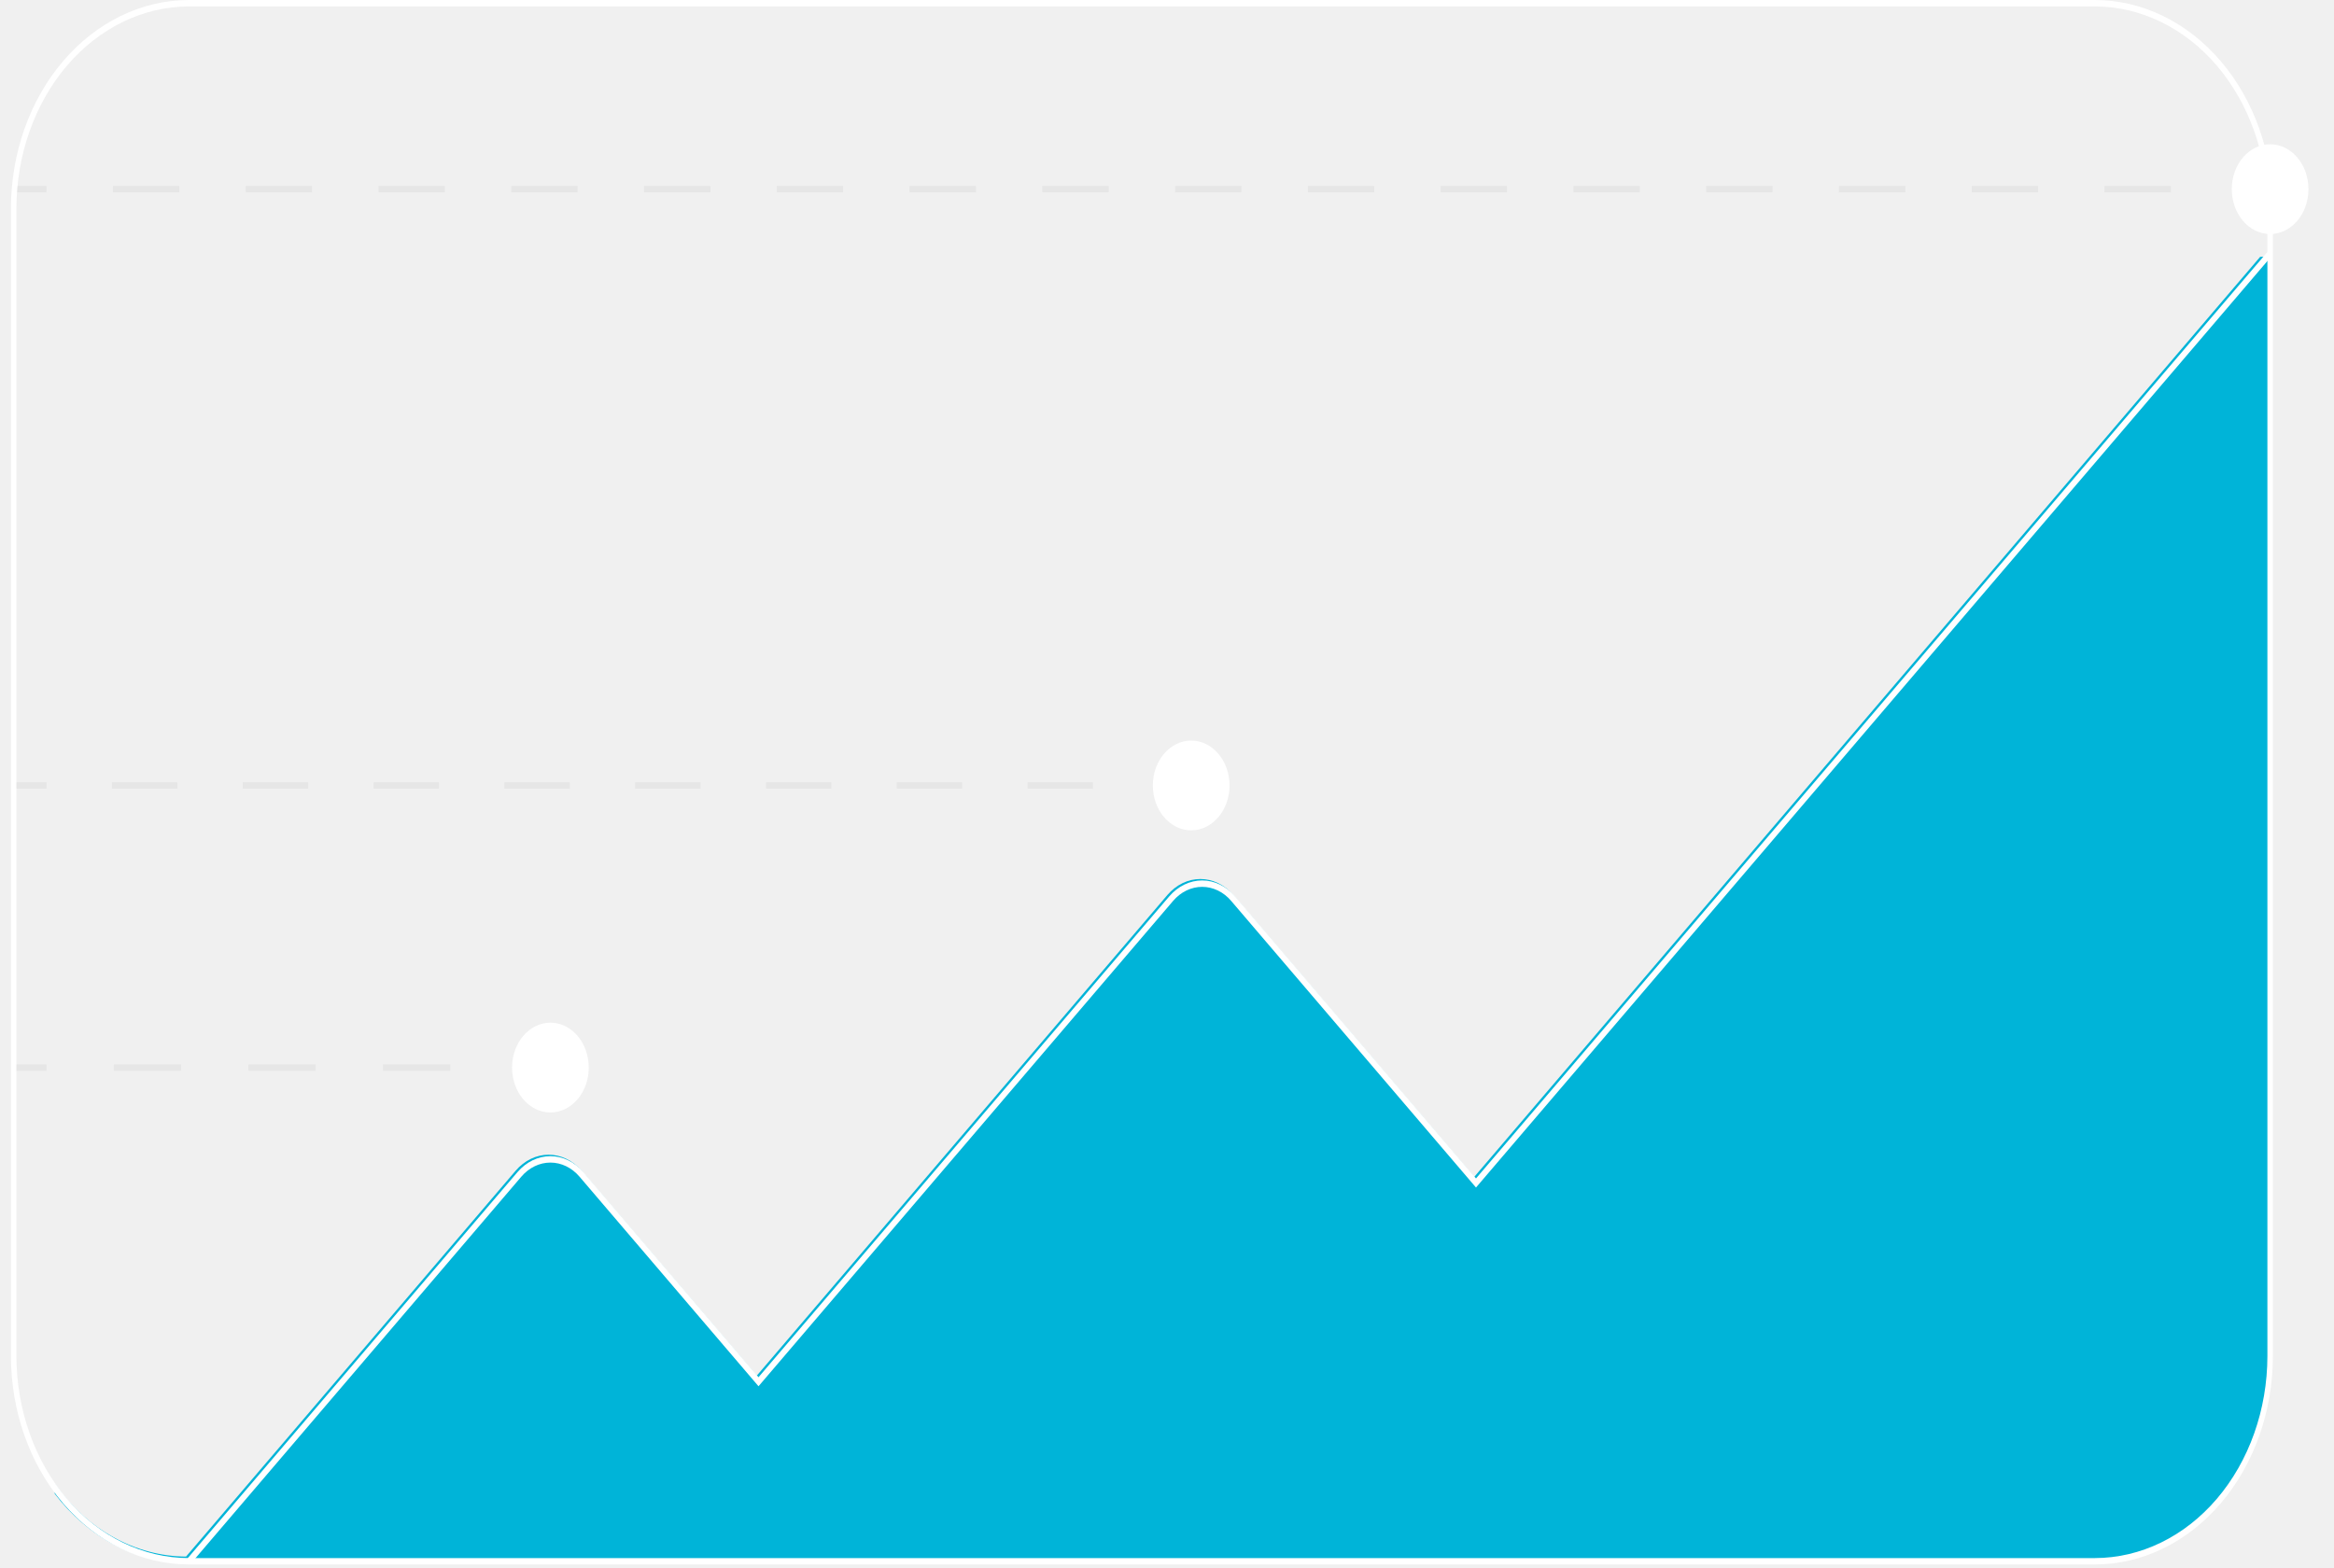
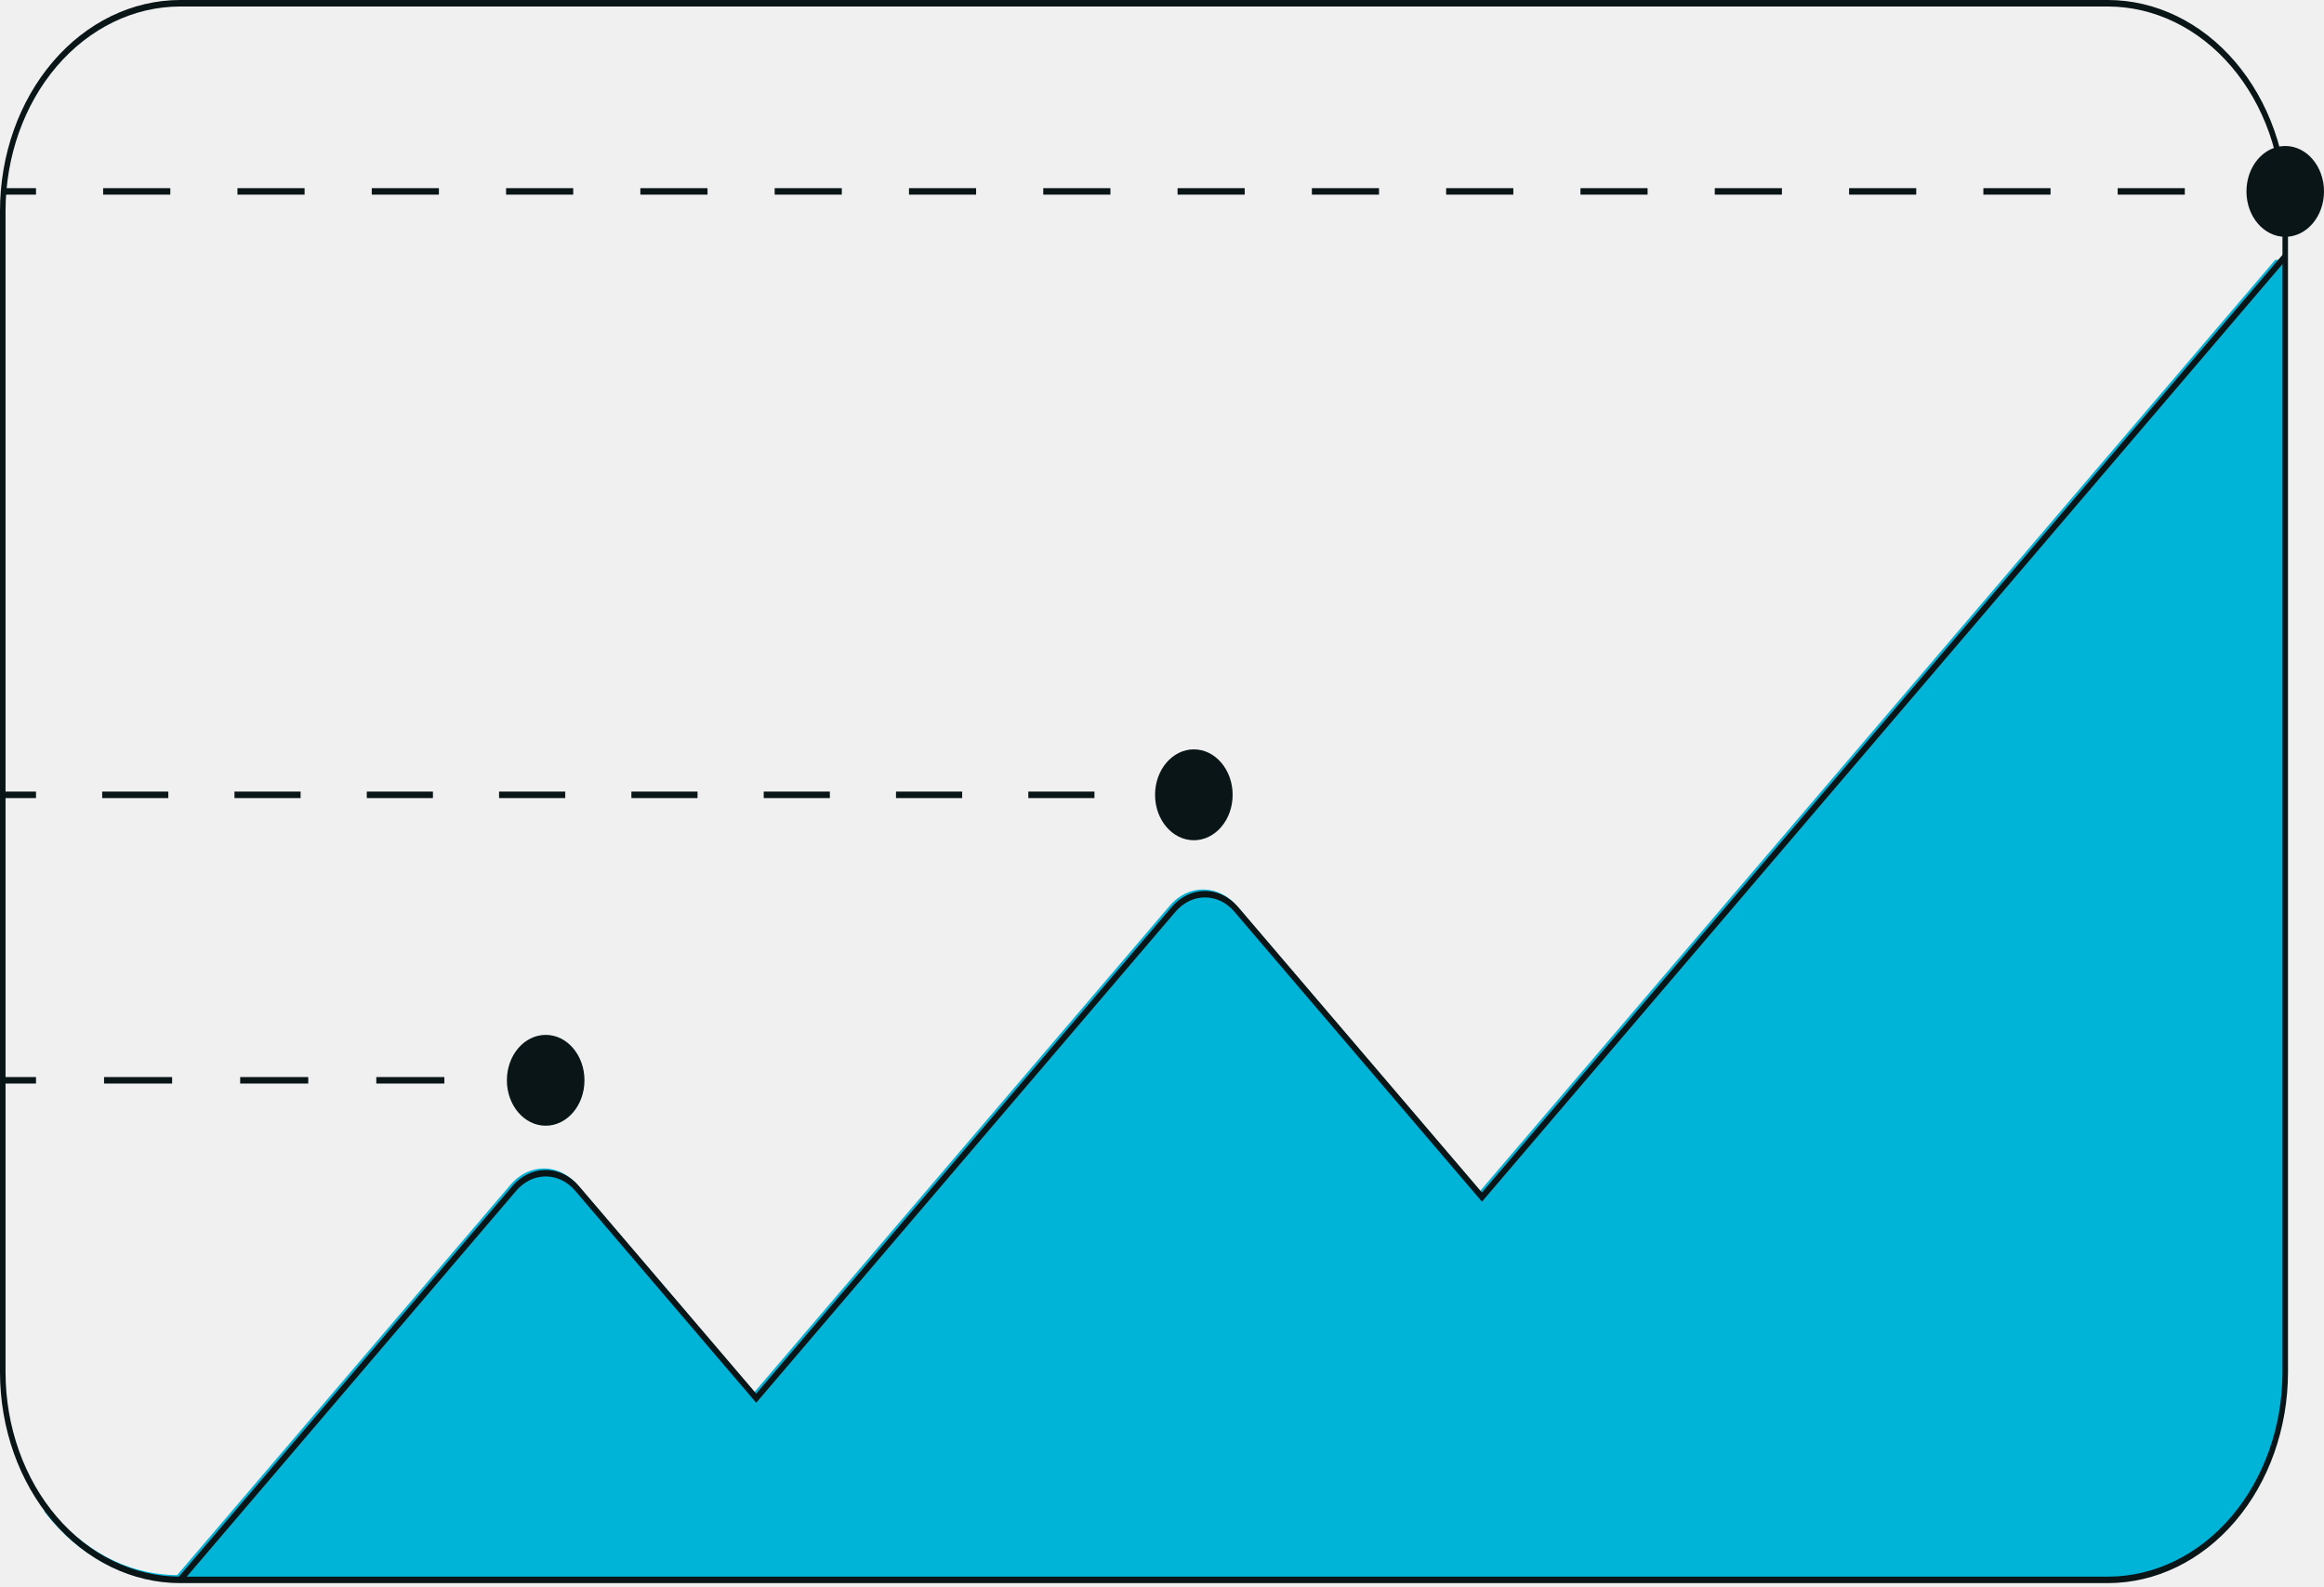
- <svg xmlns="http://www.w3.org/2000/svg" width="64" height="43" viewBox="0 0 64 43" fill="none">
-   <path d="M62.249 5.1H61.348V5.276H62.249V5.1Z" fill="#E6E6E6" />
-   <path d="M59.527 5.276H57.707V5.1H59.527V5.276ZM55.887 5.276H54.066V5.1H55.887L55.887 5.276ZM52.246 5.276H50.425V5.1H52.246V5.276ZM48.605 5.276H46.785V5.1H48.605V5.276ZM44.965 5.276H43.144V5.1H44.965V5.276ZM41.324 5.276H39.504V5.1H41.324V5.276ZM37.683 5.276H35.863V5.1H37.683V5.276ZM34.042 5.276H32.222V5.1H34.042V5.276ZM30.402 5.276H28.581V5.1H30.402V5.276ZM26.761 5.276H24.941V5.1H26.761V5.276ZM23.12 5.276H21.3V5.1H23.12V5.276ZM19.48 5.276H17.659V5.1H19.48V5.276ZM15.839 5.276H14.019V5.1H15.839V5.276ZM12.198 5.276H10.378V5.1H12.198V5.276ZM8.557 5.276H6.737V5.1H8.557V5.276ZM4.917 5.276H3.096V5.1H4.917V5.276Z" fill="#E6E6E6" />
-   <path d="M1.276 5.1H0.375V5.276H1.276V5.1Z" fill="#E6E6E6" />
-   <path d="M32.663 21.456H31.762V21.632H32.663V21.456Z" fill="#E6E6E6" />
-   <path d="M29.969 21.632H28.176V21.456H29.969V21.632ZM26.383 21.632H24.589V21.456H26.383V21.632ZM22.796 21.632H21.003V21.456H22.796V21.632ZM19.209 21.632H17.416V21.456H19.209V21.632ZM15.623 21.632H13.829V21.456H15.623V21.632ZM12.036 21.632H10.243V21.456H12.036V21.632ZM8.45 21.632H6.656V21.456H8.45L8.45 21.632ZM4.863 21.632H3.07V21.456H4.863V21.632Z" fill="#E6E6E6" />
-   <path d="M1.276 21.456H0.375V21.632H1.276V21.456Z" fill="#E6E6E6" />
-   <path d="M15.093 29.194H14.192V29.37H15.093V29.194Z" fill="#E6E6E6" />
-   <path d="M12.347 29.37H10.501V29.194H12.347V29.37ZM8.656 29.37H6.811V29.194H8.656V29.37ZM4.966 29.37H3.121V29.194H4.966V29.37Z" fill="#E6E6E6" />
-   <path d="M1.276 29.194H0.375V29.37H1.276V29.194Z" fill="#E6E6E6" />
-   <path d="M62.274 7.036V37.155C62.273 38.671 61.758 40.123 60.843 41.195C59.928 42.266 58.688 42.869 57.394 42.871H5.131C4.446 42.871 3.769 42.703 3.143 42.375C2.518 42.048 1.958 41.57 1.501 40.972V40.703C1.941 41.322 2.491 41.821 3.113 42.165C3.735 42.51 4.413 42.69 5.101 42.695L14.14 32.11C14.259 31.971 14.4 31.861 14.555 31.786C14.71 31.71 14.876 31.672 15.043 31.672C15.211 31.672 15.377 31.71 15.532 31.786C15.687 31.861 15.827 31.971 15.946 32.11L20.75 37.734L32.012 24.547C32.13 24.409 32.271 24.299 32.426 24.223C32.581 24.148 32.747 24.11 32.914 24.11C33.082 24.11 33.248 24.148 33.403 24.223C33.558 24.299 33.698 24.409 33.817 24.547L40.423 32.282L61.975 7.045L62.124 7.04L62.193 7.038L62.274 7.036Z" fill="#00B4D8" />
-   <path d="M57.443 42.911H5.181C3.887 42.91 2.646 42.307 1.731 41.235C0.816 40.164 0.302 38.711 0.3 37.196V5.716C0.302 4.2 0.816 2.747 1.731 1.676C2.646 0.604 3.887 0.002 5.181 0H57.443C58.737 0.002 59.978 0.604 60.893 1.676C61.808 2.747 62.322 4.2 62.324 5.716V37.196C62.322 38.711 61.808 40.164 60.893 41.235C59.978 42.307 58.737 42.91 57.443 42.911V42.911ZM5.181 0.176C3.927 0.178 2.724 0.762 1.837 1.8C0.951 2.839 0.452 4.247 0.45 5.716V37.196C0.452 38.664 0.951 40.073 1.837 41.111C2.724 42.15 3.927 42.734 5.181 42.736H57.443C58.697 42.734 59.9 42.15 60.787 41.111C61.673 40.073 62.172 38.664 62.174 37.196V5.716C62.172 4.247 61.673 2.839 60.787 1.8C59.9 0.762 58.697 0.178 57.443 0.176H5.181Z" fill="white" />
-   <path d="M5.234 42.886L5.128 42.761L14.19 32.149C14.43 31.869 14.754 31.712 15.093 31.712C15.431 31.712 15.756 31.869 15.995 32.149L20.799 37.775L32.061 24.587C32.301 24.307 32.626 24.149 32.964 24.149C33.302 24.149 33.627 24.307 33.867 24.587L40.473 32.323L62.196 6.885L62.302 7.009L40.473 32.572L33.76 24.711C33.656 24.588 33.532 24.491 33.395 24.425C33.258 24.359 33.112 24.325 32.964 24.325C32.816 24.325 32.67 24.359 32.533 24.425C32.396 24.491 32.272 24.588 32.167 24.711L20.799 38.023L15.889 32.273C15.678 32.026 15.391 31.888 15.093 31.888C14.794 31.888 14.508 32.026 14.296 32.273L5.234 42.886Z" fill="white" />
-   <path d="M15.093 30.513C15.673 30.513 16.144 29.962 16.144 29.282C16.144 28.602 15.673 28.051 15.093 28.051C14.512 28.051 14.041 28.602 14.041 29.282C14.041 29.962 14.512 30.513 15.093 30.513Z" fill="white" />
-   <path d="M32.664 22.775C33.244 22.775 33.715 22.224 33.715 21.544C33.715 20.864 33.244 20.313 32.664 20.313C32.083 20.313 31.612 20.864 31.612 21.544C31.612 22.224 32.083 22.775 32.664 22.775Z" fill="white" />
-   <path d="M62.249 6.419C62.829 6.419 63.3 5.868 63.3 5.188C63.3 4.508 62.829 3.957 62.249 3.957C61.668 3.957 61.197 4.508 61.197 5.188C61.197 5.868 61.668 6.419 62.249 6.419Z" fill="white" />
+ <svg xmlns="http://www.w3.org/2000/svg" width="63" height="43" viewBox="0 0 63 43" fill="none">
+   <path d="M61.949 5.1H61.048V5.276H61.949V5.1Z" fill="#091517" />
+   <path d="M59.227 5.276H57.407V5.1H59.227V5.276ZM55.587 5.276H53.766V5.1H55.587L55.587 5.276ZM51.946 5.276H50.126V5.1H51.946V5.276ZM48.305 5.276H46.485V5.1H48.305V5.276ZM44.664 5.276H42.844V5.1H44.664V5.276ZM41.024 5.276H39.203V5.1H41.024V5.276ZM37.383 5.276H35.563V5.1H37.383V5.276ZM33.742 5.276H31.922V5.1H33.742V5.276ZM30.102 5.276H28.281V5.1H30.102V5.276ZM26.461 5.276H24.641V5.1H26.461V5.276ZM22.82 5.276H21V5.1H22.82V5.276ZM19.18 5.276H17.359V5.1H19.18V5.276ZM15.539 5.276H13.719V5.1H15.539V5.276ZM11.898 5.276H10.078V5.1H11.898V5.276ZM8.257 5.276H6.437V5.1H8.257V5.276ZM4.617 5.276H2.796V5.1H4.617V5.276Z" fill="#091517" />
+   <path d="M0.976 5.1H0.075V5.276H0.976V5.1Z" fill="#091517" />
+   <path d="M32.364 21.456H31.462V21.632H32.364V21.456Z" fill="#091517" />
+   <path d="M29.669 21.632H27.876V21.456H29.669V21.632ZM26.083 21.632H24.289V21.456H26.083V21.632ZM22.496 21.632H20.703V21.456H22.496V21.632ZM18.909 21.632H17.116V21.456H18.909V21.632ZM15.323 21.632H13.529V21.456H15.323V21.632ZM11.736 21.632H9.943V21.456H11.736V21.632ZM8.149 21.632H6.356V21.456H8.149L8.149 21.632ZM4.563 21.632H2.77V21.456H4.563V21.632Z" fill="#091517" />
+   <path d="M0.976 21.456H0.075V21.632H0.976V21.456Z" fill="#091517" />
+   <path d="M14.793 29.194H13.892V29.37H14.793V29.194Z" fill="#091517" />
+   <path d="M12.046 29.37H10.201V29.194H12.046V29.37ZM8.356 29.37H6.511V29.194H8.356V29.37ZM4.666 29.37H2.821V29.194H4.666V29.37Z" fill="#091517" />
+   <path d="M0.976 29.194H0.075V29.37H0.976V29.194Z" fill="#091517" />
+   <path d="M61.974 7.036V37.155C61.973 38.671 61.458 40.123 60.543 41.195C59.628 42.266 58.388 42.869 57.094 42.871H4.831C4.146 42.871 3.469 42.703 2.843 42.375C2.218 42.048 1.658 41.57 1.202 40.971V40.703C1.641 41.322 2.191 41.821 2.813 42.165C3.435 42.51 4.114 42.69 4.801 42.695L13.841 32.11C13.959 31.971 14.1 31.861 14.255 31.785C14.41 31.71 14.576 31.672 14.743 31.672C14.911 31.672 15.077 31.71 15.232 31.785C15.387 31.861 15.527 31.971 15.646 32.11L20.45 37.734L31.712 24.547C31.831 24.409 31.971 24.298 32.126 24.223C32.281 24.148 32.447 24.11 32.615 24.11C32.782 24.11 32.948 24.148 33.103 24.223C33.258 24.298 33.399 24.409 33.517 24.547L40.123 32.282L61.676 7.045L61.824 7.04L61.893 7.038L61.974 7.036Z" fill="#00B4D8" />
+   <path d="M57.143 42.911H4.881C3.587 42.91 2.346 42.307 1.431 41.235C0.516 40.164 0.001 38.711 0 37.196V5.716C0.001 4.2 0.516 2.747 1.431 1.676C2.346 0.604 3.587 0.002 4.881 0H57.143C58.437 0.002 59.678 0.604 60.593 1.676C61.508 2.747 62.022 4.2 62.024 5.716V37.196C62.022 38.711 61.508 40.164 60.593 41.235C59.678 42.307 58.437 42.91 57.143 42.911ZM4.881 0.176C3.627 0.178 2.424 0.762 1.537 1.8C0.65 2.839 0.152 4.247 0.15 5.716V37.196C0.152 38.664 0.65 40.073 1.537 41.111C2.424 42.15 3.627 42.734 4.881 42.736H57.143C58.397 42.734 59.6 42.15 60.486 41.111C61.373 40.073 61.872 38.664 61.874 37.196V5.716C61.872 4.247 61.373 2.839 60.486 1.8C59.6 0.762 58.397 0.178 57.143 0.176H4.881Z" fill="#091517" />
+   <path d="M4.934 42.886L4.828 42.761L13.89 32.149C14.13 31.869 14.454 31.712 14.793 31.712C15.131 31.712 15.456 31.869 15.695 32.149L20.499 37.775L31.761 24.587C32.001 24.307 32.325 24.149 32.664 24.149C33.002 24.149 33.327 24.307 33.566 24.587L40.173 32.323L61.895 6.885L62.002 7.009L40.173 32.572L33.46 24.711C33.356 24.588 33.231 24.491 33.095 24.425C32.958 24.359 32.812 24.325 32.664 24.325C32.516 24.325 32.369 24.359 32.233 24.425C32.096 24.491 31.972 24.588 31.867 24.711L20.499 38.023L15.589 32.273C15.377 32.026 15.091 31.888 14.793 31.888C14.494 31.888 14.207 32.026 13.996 32.273L4.934 42.886Z" fill="#091517" />
+   <path d="M14.793 30.513C15.373 30.513 15.844 29.962 15.844 29.282C15.844 28.602 15.373 28.051 14.793 28.051C14.212 28.051 13.741 28.602 13.741 29.282C13.741 29.962 14.212 30.513 14.793 30.513Z" fill="#091517" />
+   <path d="M32.364 22.775C32.944 22.775 33.415 22.224 33.415 21.544C33.415 20.864 32.944 20.312 32.364 20.312C31.783 20.312 31.312 20.864 31.312 21.544C31.312 22.224 31.783 22.775 32.364 22.775Z" fill="#091517" />
+   <path d="M61.949 6.419C62.529 6.419 63 5.868 63 5.188C63 4.508 62.529 3.957 61.949 3.957C61.368 3.957 60.898 4.508 60.898 5.188C60.898 5.868 61.368 6.419 61.949 6.419Z" fill="#091517" />
</svg>
